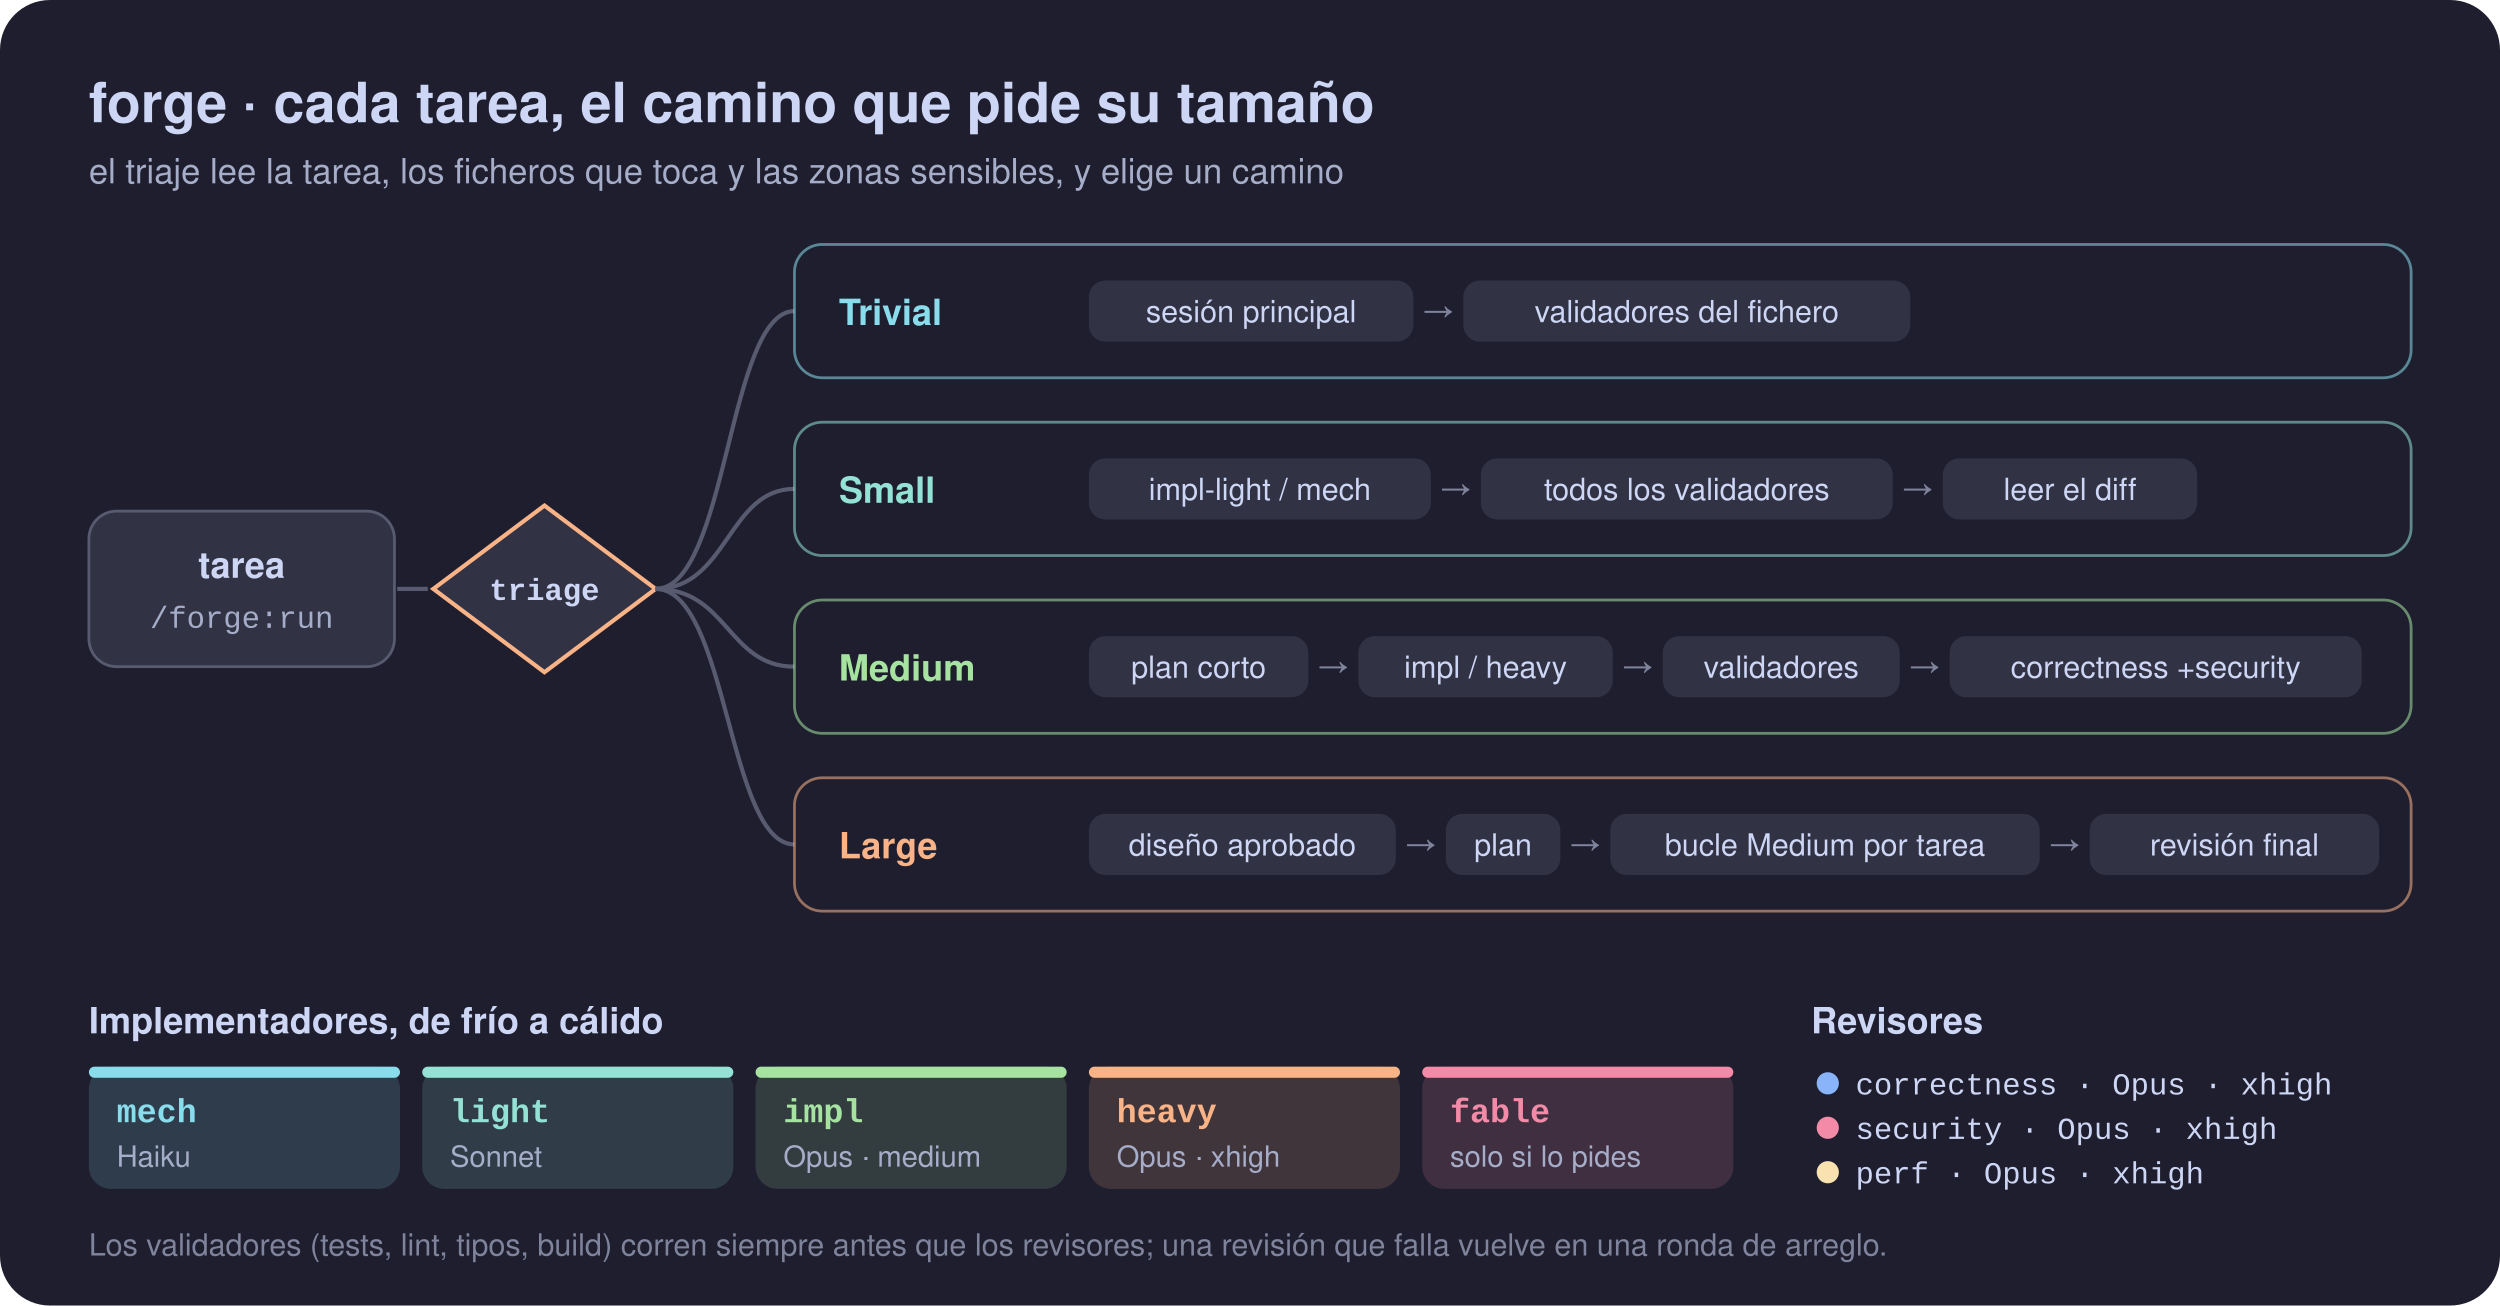
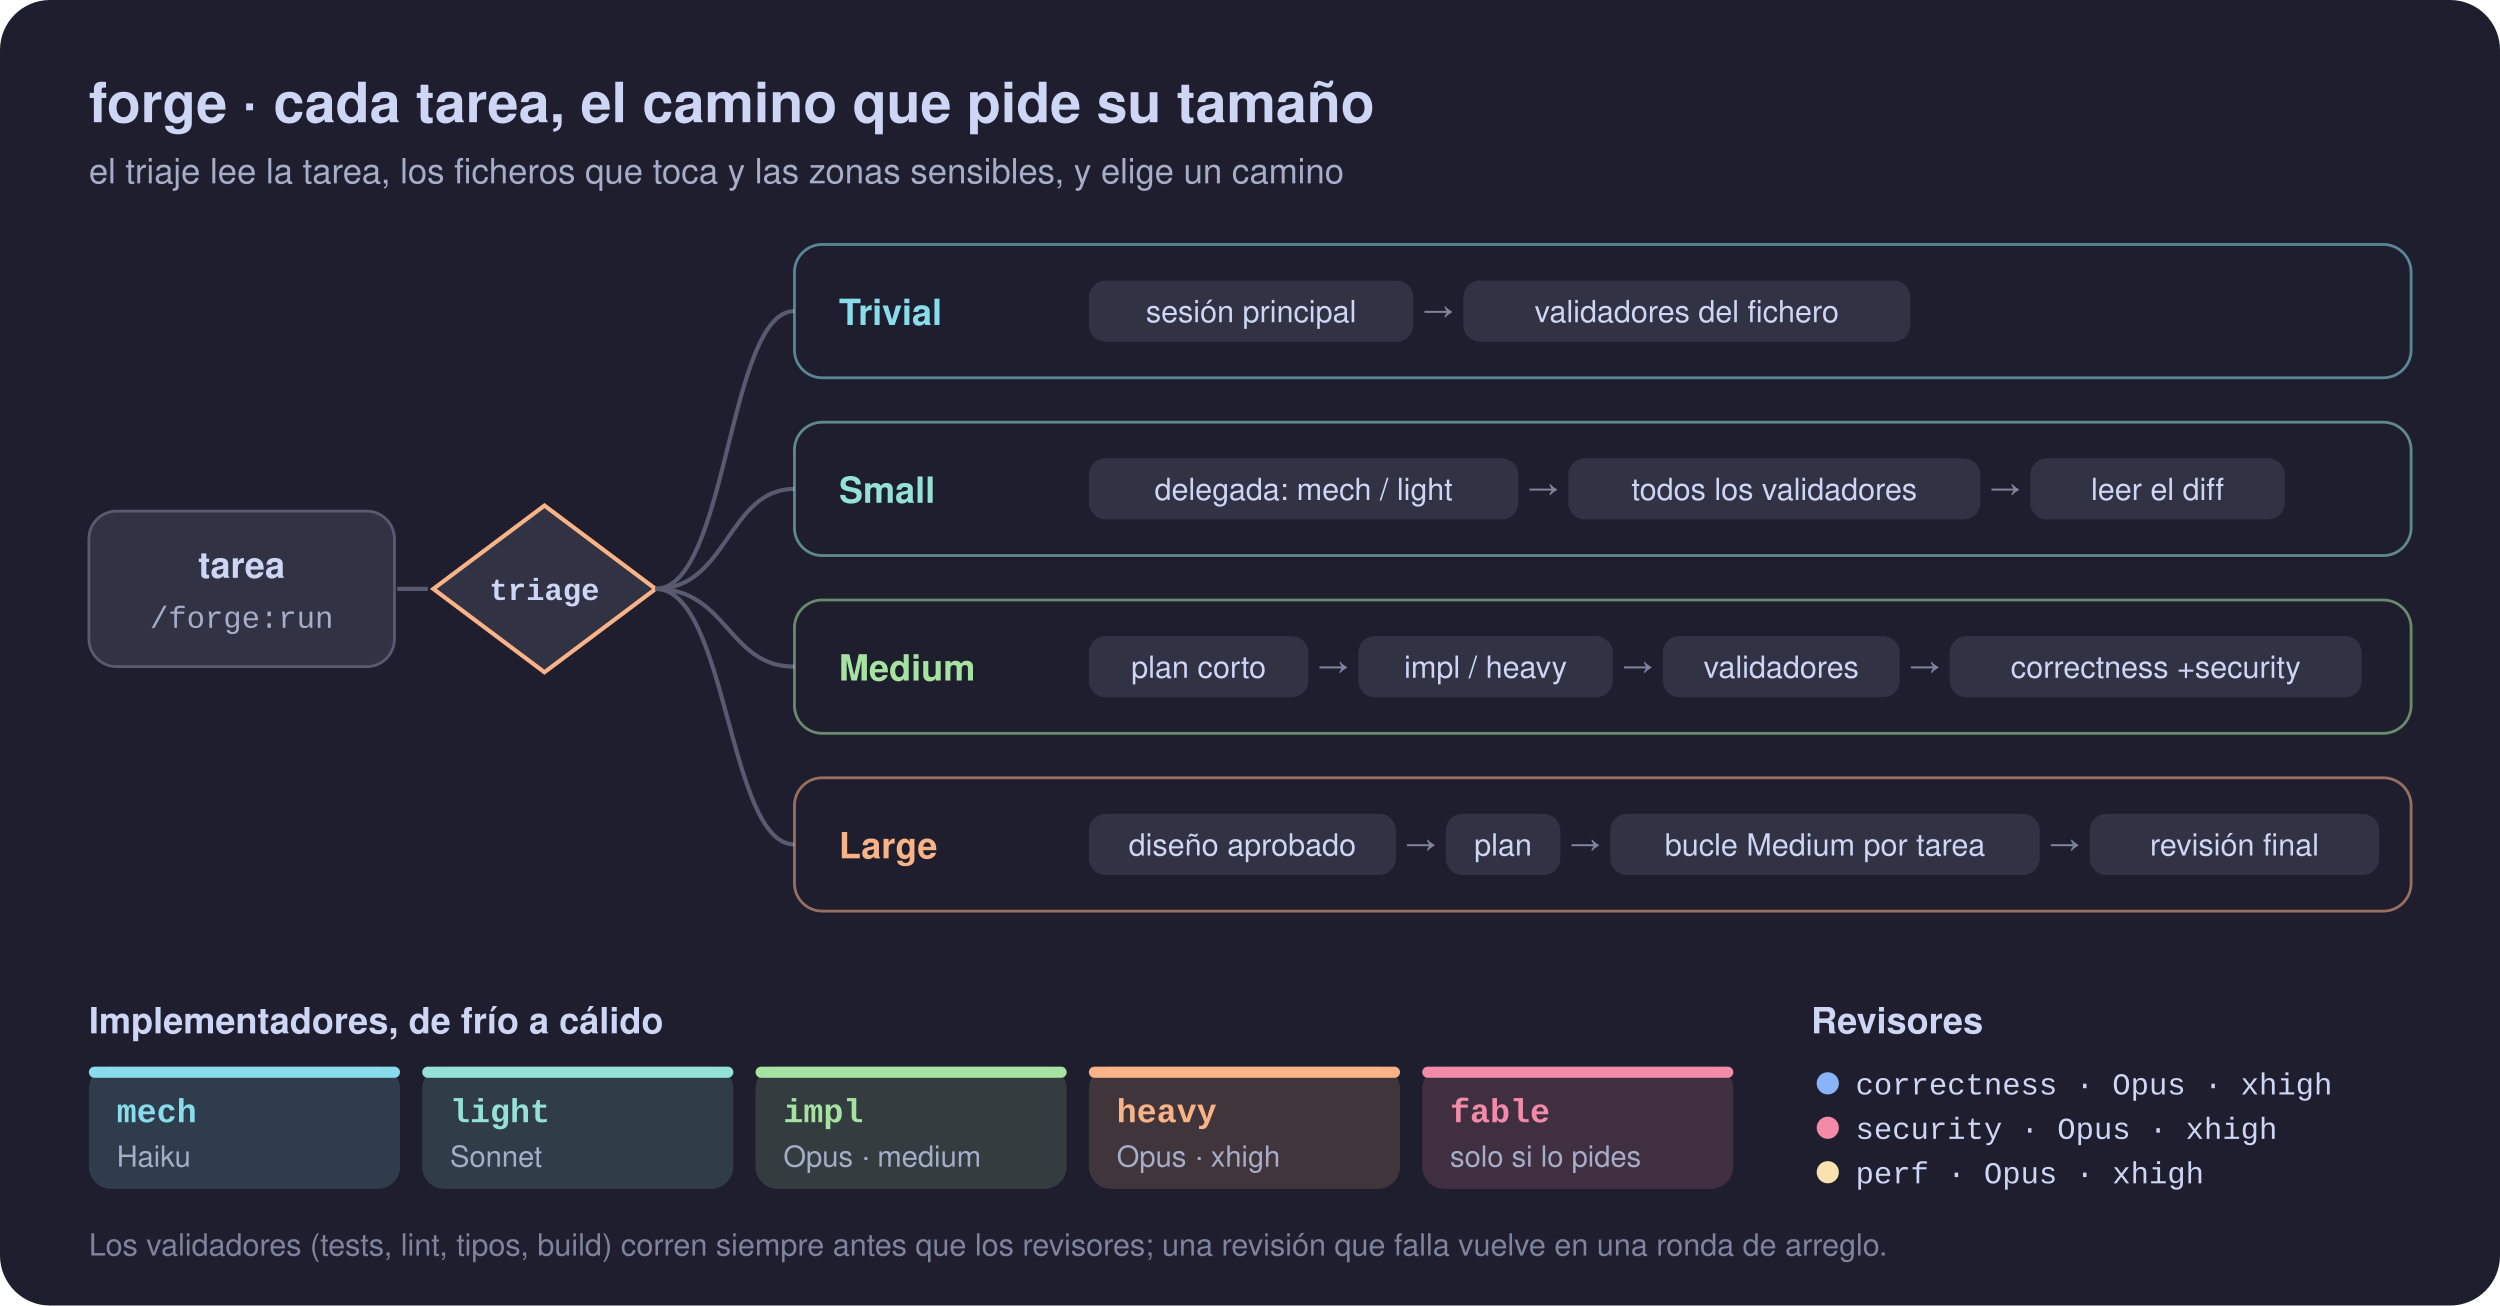
<svg xmlns="http://www.w3.org/2000/svg" width="900" height="470" viewBox="0 0 900 470" role="img" aria-labelledby="t d">
  <style>
text{font-family:-apple-system,BlinkMacSystemFont,'Segoe UI',Helvetica,Arial,sans-serif;fill:#cdd6f4}
.m{font-family:ui-monospace,SFMono-Regular,'SF Mono',Menlo,Consolas,'Liberation Mono',monospace}
.dim{fill:#a6adc8}
.faint{fill:#7f849c}
.flow{stroke-dasharray:4 6;animation:dash 1s linear infinite}
.spin{transform-box:fill-box;transform-origin:center;animation:spin 1s linear infinite}
.blink{animation:blink 1.1s steps(1) infinite}
@keyframes dash{to{stroke-dashoffset:-20}}
@keyframes spin{to{transform:rotate(360deg)}}
@keyframes blink{50%{opacity:0}}
@keyframes st{0%{opacity:0}3%{opacity:1}22%{opacity:1}25%{opacity:0}100%{opacity:0}}
.st{opacity:0;animation:st 12s infinite both}
@media (prefers-reduced-motion:reduce){*{animation:none!important}}
</style>
  <rect x="0" y="0" width="900" height="470" rx="18" fill="#1e1e2e" />
  <text x="32" y="44" font-size="20" font-weight="700">forge · cada tarea, el camino que pide su tamaño</text>
  <text x="32" y="66" font-size="12.5" class="dim">el triaje lee la tarea, los ficheros que toca y las zonas sensibles, y elige un camino</text>
  <rect x="32" y="184" width="110" height="56" rx="10" fill="#313244" stroke="#585b70" stroke-width="1" />
  <text x="87" y="208" font-size="13" font-weight="700" text-anchor="middle">tarea</text>
  <text x="87" y="226" font-size="11" class="m dim" text-anchor="middle">/forge:run</text>
  <path d="M196 182L236 212L196 242L156 212Z" fill="#313244" stroke="#fab387" stroke-width="1.5" />
  <text x="196" y="216" font-size="11" class="m" font-weight="600" text-anchor="middle">triage</text>
  <path d="M143 212H154" stroke="#585b70" stroke-width="1.5" />
  <path d="M236 212C262 212 262 112 286 112" stroke="#585b70" stroke-width="1.5" fill="none" />
  <g class="st" style="animation-delay:0s">
    <path d="M236 212C262 212 262 112 286 112" stroke="#89dceb" stroke-width="2.5" fill="none" class="flow" />
    <rect x="286" y="88" width="582" height="48" rx="10" fill="#89dceb" fill-opacity=".14" />
  </g>
  <rect x="286" y="88" width="582" height="48" rx="10" fill="none" stroke="#89dceb" stroke-width="1" stroke-opacity=".55" />
  <text x="302" y="117" font-size="13" style="fill:#89dceb" font-weight="700">Trivial</text>
  <rect x="392" y="101" width="116.8" height="22" rx="6" fill="#313244" />
  <text x="450.4" y="116" font-size="11" text-anchor="middle">sesión principal</text>
  <text x="517.8" y="116" font-size="12" class="faint" text-anchor="middle">→</text>
  <rect x="526.8" y="101" width="160.9" height="22" rx="6" fill="#313244" />
  <text x="607.25" y="116" font-size="11" text-anchor="middle">validadores del fichero</text>
  <path d="M236 212C262 212 262 176 286 176" stroke="#585b70" stroke-width="1.5" fill="none" />
  <g class="st" style="animation-delay:3s">
    <path d="M236 212C262 212 262 176 286 176" stroke="#94e2d5" stroke-width="2.5" fill="none" class="flow" />
    <rect x="286" y="152" width="582" height="48" rx="10" fill="#94e2d5" fill-opacity=".14" />
  </g>
  <rect x="286" y="152" width="582" height="48" rx="10" fill="none" stroke="#94e2d5" stroke-width="1" stroke-opacity=".55" />
  <text x="302" y="181" font-size="13" style="fill:#94e2d5" font-weight="700">Small</text>
-   <rect x="392" y="165" width="123.1" height="22" rx="6" fill="#313244" />
-   <text x="453.55" y="180" font-size="11" text-anchor="middle">impl-light / mech</text>
-   <text x="524.1" y="180" font-size="12" class="faint" text-anchor="middle">→</text>
-   <rect x="533.1" y="165" width="148.3" height="22" rx="6" fill="#313244" />
-   <text x="607.25" y="180" font-size="11" text-anchor="middle">todos los validadores</text>
-   <text x="690.4" y="180" font-size="12" class="faint" text-anchor="middle">→</text>
-   <rect x="699.4" y="165" width="91.6" height="22" rx="6" fill="#313244" />
-   <text x="745.2" y="180" font-size="11" text-anchor="middle">leer el diff</text>
+   <rect x="392" y="165" width="154.6" height="22" rx="6" fill="#313244" />
+   <text x="469.3" y="180" font-size="11" text-anchor="middle">delegada: mech / light</text>
+   <text x="555.6" y="180" font-size="12" class="faint" text-anchor="middle">→</text>
+   <rect x="564.6" y="165" width="148.3" height="22" rx="6" fill="#313244" />
+   <text x="638.75" y="180" font-size="11" text-anchor="middle">todos los validadores</text>
+   <text x="721.9" y="180" font-size="12" class="faint" text-anchor="middle">→</text>
+   <rect x="730.9" y="165" width="91.6" height="22" rx="6" fill="#313244" />
+   <text x="776.7" y="180" font-size="11" text-anchor="middle">leer el diff</text>
  <path d="M236 212C262 212 262 240 286 240" stroke="#585b70" stroke-width="1.5" fill="none" />
  <g class="st" style="animation-delay:6s">
    <path d="M236 212C262 212 262 240 286 240" stroke="#a6e3a1" stroke-width="2.5" fill="none" class="flow" />
    <rect x="286" y="216" width="582" height="48" rx="10" fill="#a6e3a1" fill-opacity=".14" />
  </g>
  <rect x="286" y="216" width="582" height="48" rx="10" fill="none" stroke="#a6e3a1" stroke-width="1" stroke-opacity=".55" />
  <text x="302" y="245" font-size="13" style="fill:#a6e3a1" font-weight="700">Medium</text>
  <rect x="392" y="229" width="79" height="22" rx="6" fill="#313244" />
  <text x="431.5" y="244" font-size="11" text-anchor="middle">plan corto</text>
  <text x="480" y="244" font-size="12" class="faint" text-anchor="middle">→</text>
  <rect x="489" y="229" width="91.6" height="22" rx="6" fill="#313244" />
  <text x="534.8" y="244" font-size="11" text-anchor="middle">impl / heavy</text>
  <text x="589.6" y="244" font-size="12" class="faint" text-anchor="middle">→</text>
  <rect x="598.6" y="229" width="85.3" height="22" rx="6" fill="#313244" />
  <text x="641.25" y="244" font-size="11" text-anchor="middle">validadores</text>
  <text x="692.9" y="244" font-size="12" class="faint" text-anchor="middle">→</text>
  <rect x="701.9" y="229" width="148.3" height="22" rx="6" fill="#313244" />
  <text x="776.05" y="244" font-size="11" text-anchor="middle">correctness +security</text>
  <path d="M236 212C262 212 262 304 286 304" stroke="#585b70" stroke-width="1.5" fill="none" />
  <g class="st" style="animation-delay:9s">
    <path d="M236 212C262 212 262 304 286 304" stroke="#fab387" stroke-width="2.5" fill="none" class="flow" />
    <rect x="286" y="280" width="582" height="48" rx="10" fill="#fab387" fill-opacity=".14" />
  </g>
  <rect x="286" y="280" width="582" height="48" rx="10" fill="none" stroke="#fab387" stroke-width="1" stroke-opacity=".55" />
  <text x="302" y="309" font-size="13" style="fill:#fab387" font-weight="700">Large</text>
  <rect x="392" y="293" width="110.5" height="22" rx="6" fill="#313244" />
  <text x="447.25" y="308" font-size="11" text-anchor="middle">diseño aprobado</text>
  <text x="511.5" y="308" font-size="12" class="faint" text-anchor="middle">→</text>
  <rect x="520.5" y="293" width="41.2" height="22" rx="6" fill="#313244" />
  <text x="541.1" y="308" font-size="11" text-anchor="middle">plan</text>
  <text x="570.7" y="308" font-size="12" class="faint" text-anchor="middle">→</text>
  <rect x="579.7" y="293" width="154.6" height="22" rx="6" fill="#313244" />
  <text x="657" y="308" font-size="11" text-anchor="middle">bucle Medium por tarea</text>
  <text x="743.3" y="308" font-size="12" class="faint" text-anchor="middle">→</text>
  <rect x="752.3" y="293" width="104.2" height="22" rx="6" fill="#313244" />
  <text x="804.4" y="308" font-size="11" text-anchor="middle">revisión final</text>
  <text x="32" y="372" font-size="13" font-weight="700">Implementadores, de frío a cálido</text>
  <rect x="32" y="384" width="112" height="44" rx="8" fill="#89dceb" fill-opacity=".16" />
  <rect x="32" y="384" width="112" height="4" rx="2" fill="#89dceb" />
  <text x="42" y="404" font-size="12" class="m" style="fill:#89dceb" font-weight="700">mech</text>
  <text x="42" y="420" font-size="10.5" class="dim">Haiku</text>
  <rect x="152" y="384" width="112" height="44" rx="8" fill="#94e2d5" fill-opacity=".16" />
  <rect x="152" y="384" width="112" height="4" rx="2" fill="#94e2d5" />
  <text x="162" y="404" font-size="12" class="m" style="fill:#94e2d5" font-weight="700">light</text>
  <text x="162" y="420" font-size="10.5" class="dim">Sonnet</text>
  <rect x="272" y="384" width="112" height="44" rx="8" fill="#a6e3a1" fill-opacity=".16" />
  <rect x="272" y="384" width="112" height="4" rx="2" fill="#a6e3a1" />
  <text x="282" y="404" font-size="12" class="m" style="fill:#a6e3a1" font-weight="700">impl</text>
  <text x="282" y="420" font-size="10.5" class="dim">Opus · medium</text>
  <rect x="392" y="384" width="112" height="44" rx="8" fill="#fab387" fill-opacity=".16" />
  <rect x="392" y="384" width="112" height="4" rx="2" fill="#fab387" />
  <text x="402" y="404" font-size="12" class="m" style="fill:#fab387" font-weight="700">heavy</text>
  <text x="402" y="420" font-size="10.5" class="dim">Opus · xhigh</text>
  <rect x="512" y="384" width="112" height="44" rx="8" fill="#f38ba8" fill-opacity=".16" />
  <rect x="512" y="384" width="112" height="4" rx="2" fill="#f38ba8" />
  <text x="522" y="404" font-size="12" class="m" style="fill:#f38ba8" font-weight="700">fable</text>
  <text x="522" y="420" font-size="10.5" class="dim">solo si lo pides</text>
  <text x="652" y="372" font-size="13" font-weight="700">Revisores</text>
  <circle cx="658" cy="390" r="4" fill="#89b4fa" />
  <text x="668" y="394" font-size="11" class="m">correctness · Opus · xhigh</text>
  <circle cx="658" cy="406" r="4" fill="#f38ba8" />
  <text x="668" y="410" font-size="11" class="m">security · Opus · xhigh</text>
  <circle cx="658" cy="422" r="4" fill="#f9e2af" />
  <text x="668" y="426" font-size="11" class="m">perf · Opus · xhigh</text>
  <text x="32" y="452" font-size="11" class="faint">Los validadores (tests, lint, tipos, build) corren siempre antes que los revisores; una revisión que falla vuelve en una ronda de arreglo.</text>
</svg>
